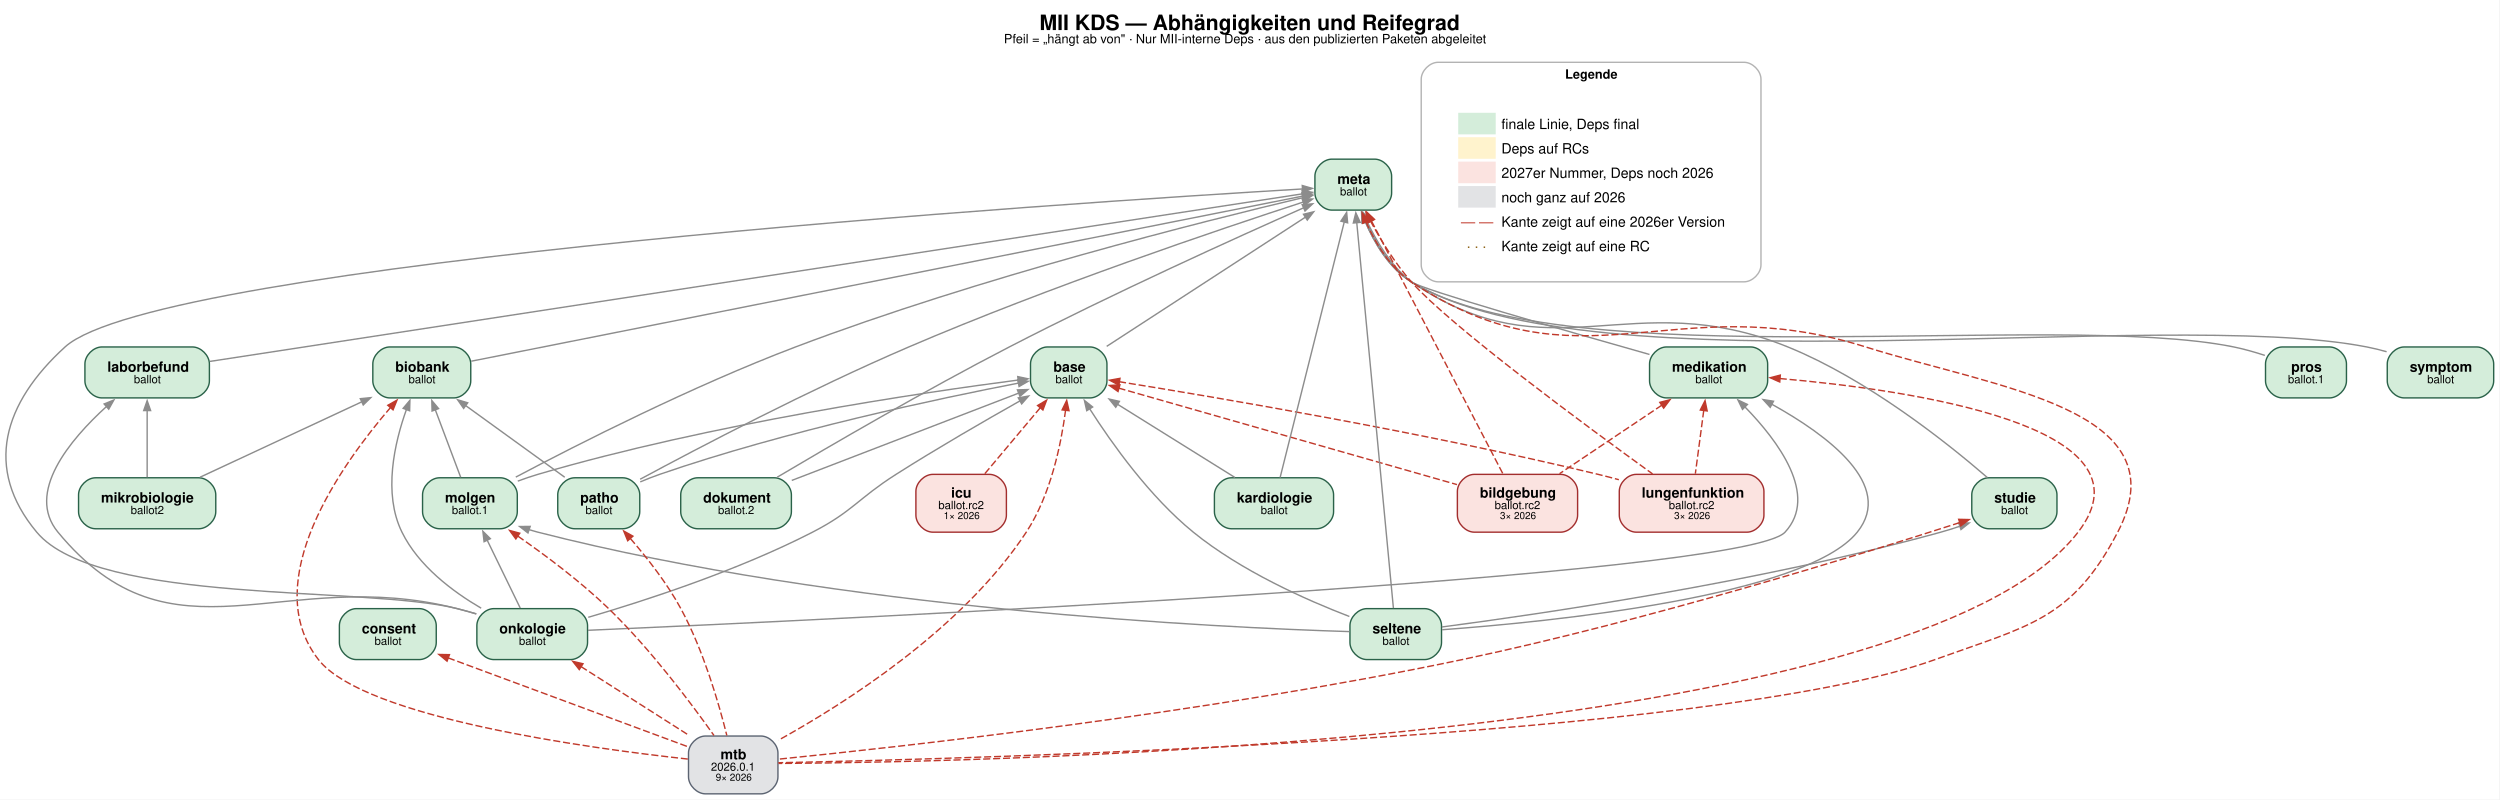
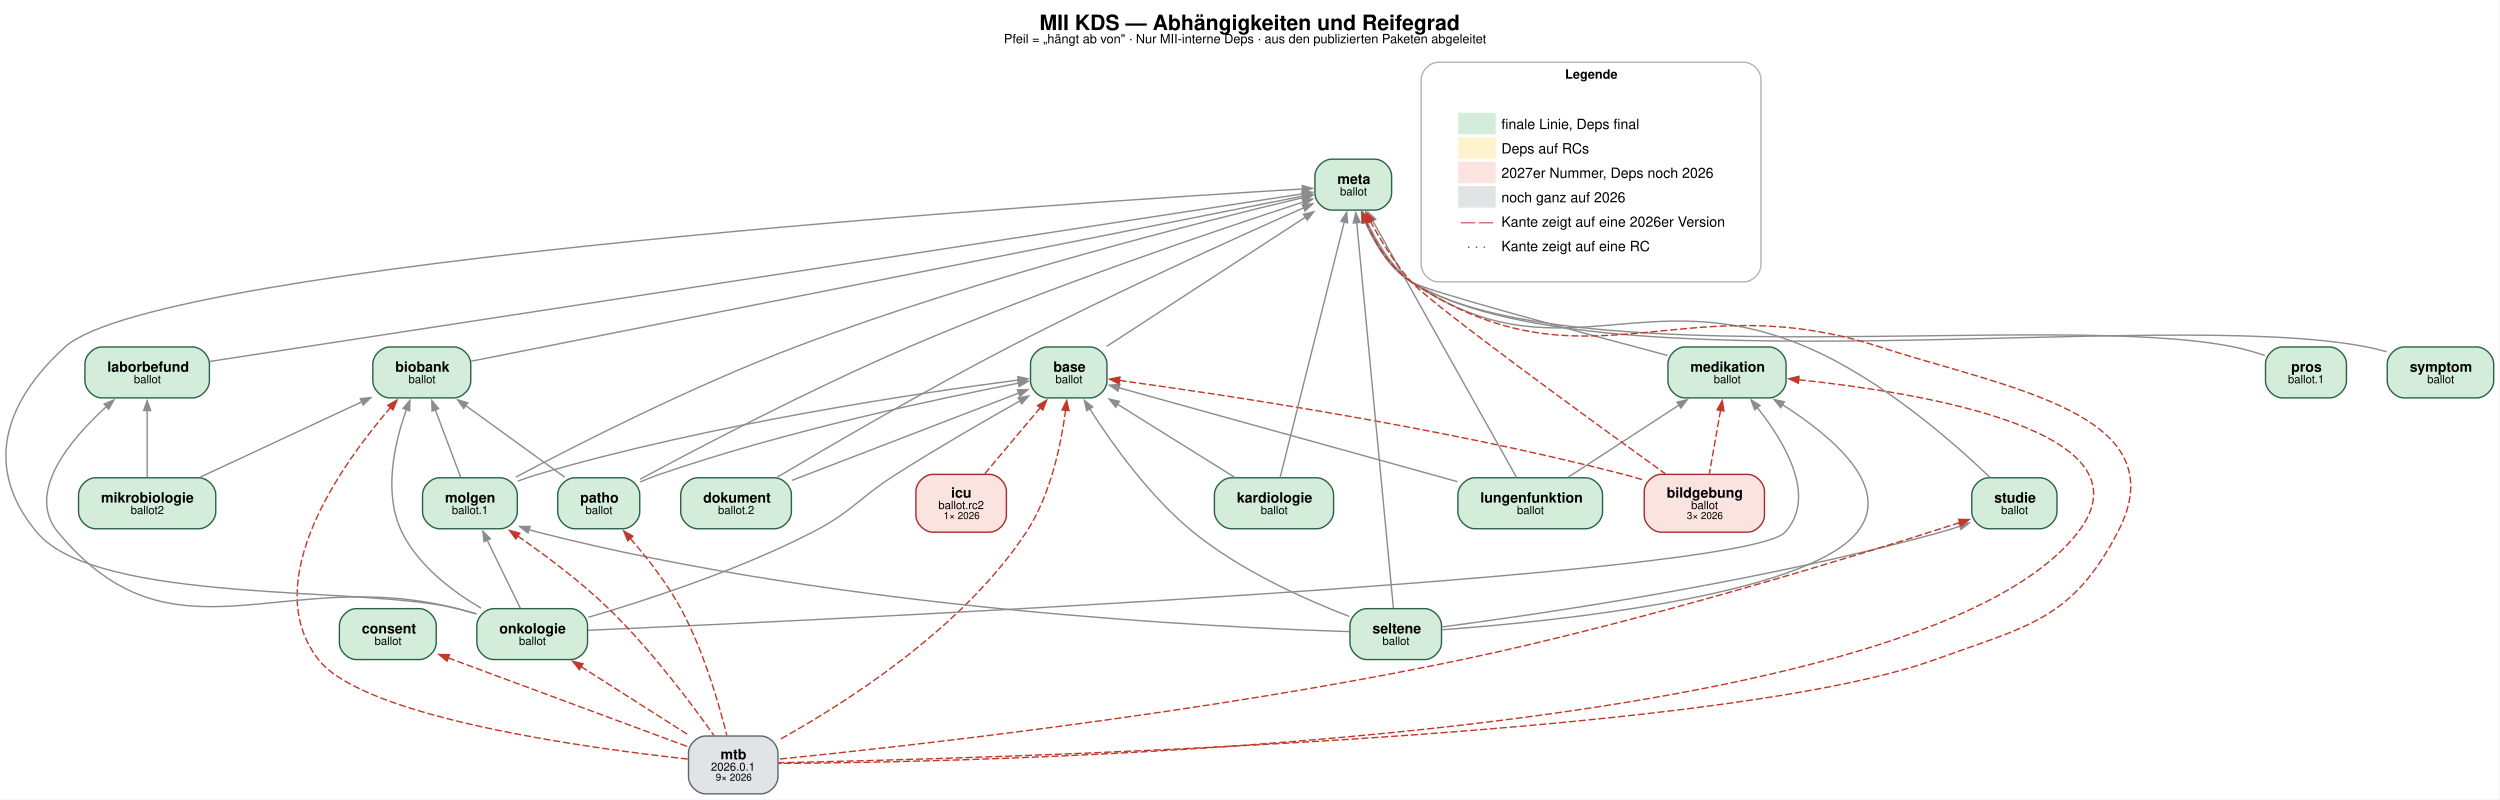
<svg xmlns="http://www.w3.org/2000/svg" width="1766pt" height="565pt" viewBox="0.00 0.00 1766.00 565.00">
  <g id="graph0" class="graph" transform="scale(1 1) rotate(0) translate(4 560.77)">
    <polygon fill="white" stroke="none" points="-4,4 -4,-560.77 1761.54,-560.77 1761.54,4 -4,4" />
    <text xml:space="preserve" text-anchor="start" x="730.27" y="-539.52" font-family="Helvetica,sans-Serif" font-weight="bold" font-size="15.00">MII KDS — Abhängigkeiten und Reifegrad</text>
    <text xml:space="preserve" text-anchor="start" x="705.15" y="-530.22" font-family="Helvetica,sans-Serif" font-size="9.00">Pfeil = „hängt ab von" · Nur MII-interne Deps · aus den publizierten Paketen abgeleitet</text>
    <g id="clust1" class="cluster">
      <path fill="white" stroke="#b3b3b3" d="M1011.95,-361.68C1011.95,-361.68 1227.95,-361.68 1227.95,-361.68 1233.95,-361.68 1239.95,-367.68 1239.95,-373.68 1239.95,-373.68 1239.95,-504.77 1239.95,-504.77 1239.95,-510.77 1233.95,-516.77 1227.95,-516.77 1227.95,-516.77 1011.95,-516.77 1011.95,-516.77 1005.95,-516.77 999.95,-510.77 999.95,-504.77 999.95,-504.77 999.95,-373.68 999.95,-373.68 999.95,-367.68 1005.95,-361.68 1011.95,-361.68" />
      <text xml:space="preserve" text-anchor="start" x="1101.58" y="-505.22" font-family="Helvetica,sans-Serif" font-weight="bold" font-size="9.00">Legende</text>
    </g>
    <g id="node1" class="node">
      <path fill="#d4edda" stroke="#2a6249" d="M765.95,-315.68C765.95,-315.68 735.95,-315.68 735.95,-315.68 729.95,-315.68 723.95,-309.68 723.95,-303.68 723.95,-303.68 723.95,-291.68 723.95,-291.68 723.95,-285.68 729.95,-279.68 735.95,-279.68 735.95,-279.68 765.95,-279.68 765.95,-279.68 771.95,-279.68 777.95,-285.68 777.95,-291.68 777.95,-291.68 777.95,-303.68 777.95,-303.68 777.95,-309.68 771.95,-315.68 765.95,-315.68" />
      <text xml:space="preserve" text-anchor="start" x="740.08" y="-298.18" font-family="Helvetica,sans-Serif" font-weight="bold" font-size="10.00">base</text>
      <text xml:space="preserve" text-anchor="start" x="741.58" y="-290.08" font-family="Helvetica,sans-Serif" font-size="8.00">ballot</text>
    </g>
    <g id="node4" class="node">
      <path fill="#d4edda" stroke="#2a6249" d="M543.04,-223.26C543.04,-223.26 488.86,-223.26 488.86,-223.26 482.86,-223.26 476.86,-217.26 476.86,-211.26 476.86,-211.26 476.86,-199.26 476.86,-199.26 476.86,-193.26 482.86,-187.26 488.86,-187.26 488.86,-187.26 543.04,-187.26 543.04,-187.26 549.04,-187.26 555.04,-193.26 555.04,-199.26 555.04,-199.26 555.04,-211.26 555.04,-211.26 555.04,-217.26 549.04,-223.26 543.04,-223.26" />
      <text xml:space="preserve" text-anchor="start" x="492.7" y="-205.76" font-family="Helvetica,sans-Serif" font-weight="bold" font-size="10.00">dokument</text>
      <text xml:space="preserve" text-anchor="start" x="503.2" y="-197.66" font-family="Helvetica,sans-Serif" font-size="8.00">ballot.2</text>
    </g>
    <g id="edge6" class="edge">
      <path fill="none" stroke="#8c8c8c" d="M715.6,-283.08C672.55,-266.51 600.07,-238.63 555.3,-221.4" />
      <polygon fill="#8c8c8c" stroke="#8c8c8c" points="714.71,-285.36 722.12,-285.59 716.47,-280.79 714.71,-285.36" />
    </g>
    <g id="node5" class="node">
      <path fill="#d4edda" stroke="#2a6249" d="M926.04,-223.26C926.04,-223.26 865.86,-223.26 865.86,-223.26 859.86,-223.26 853.86,-217.26 853.86,-211.26 853.86,-211.26 853.86,-199.26 853.86,-199.26 853.86,-193.26 859.86,-187.26 865.86,-187.26 865.86,-187.26 926.04,-187.26 926.04,-187.26 932.04,-187.26 938.04,-193.26 938.04,-199.26 938.04,-199.26 938.04,-211.26 938.04,-211.26 938.04,-217.26 932.04,-223.26 926.04,-223.26" />
      <text xml:space="preserve" text-anchor="start" x="869.7" y="-205.76" font-family="Helvetica,sans-Serif" font-weight="bold" font-size="10.00">kardiologie</text>
      <text xml:space="preserve" text-anchor="start" x="886.58" y="-197.66" font-family="Helvetica,sans-Serif" font-size="8.00">ballot</text>
    </g>
    <g id="edge9" class="edge">
      <path fill="none" stroke="#8c8c8c" d="M785.13,-275.37C810.5,-259.55 844.65,-238.25 868.31,-223.5" />
      <polygon fill="#8c8c8c" stroke="#8c8c8c" points="784.16,-273.09 779.51,-278.87 786.75,-277.25 784.16,-273.09" />
    </g>
-     <g id="node10" class="node">
+     <g id="node7" class="node">
+       <path fill="#d4edda" stroke="#2a6249" d="M1116.04,-223.26C1116.04,-223.26 1037.86,-223.26 1037.86,-223.26 1031.86,-223.26 1025.86,-217.26 1025.86,-211.26 1025.86,-211.26 1025.86,-199.26 1025.86,-199.26 1025.86,-193.26 1031.86,-187.26 1037.86,-187.26 1037.86,-187.26 1116.04,-187.26 1116.04,-187.26 1122.04,-187.26 1128.04,-193.26 1128.04,-199.26 1128.04,-199.26 1128.04,-211.26 1128.04,-211.26 1128.04,-217.26 1122.04,-223.26 1116.04,-223.26" />
+       <text xml:space="preserve" text-anchor="start" x="1041.7" y="-205.76" font-family="Helvetica,sans-Serif" font-weight="bold" font-size="10.00">lungenfunktion</text>
+       <text xml:space="preserve" text-anchor="start" x="1067.58" y="-197.66" font-family="Helvetica,sans-Serif" font-size="8.00">ballot</text>
+     </g>
+     <g id="edge12" class="edge">
+       <path fill="none" stroke="#8c8c8c" d="M786.28,-286.88C843.99,-270.87 958.76,-239.04 1025.53,-220.52" />
+       <polygon fill="#8c8c8c" stroke="#8c8c8c" points="785.74,-284.49 779.65,-288.72 787.05,-289.21 785.74,-284.49" />
+     </g>
+     <g id="node11" class="node">
      <path fill="#d4edda" stroke="#2a6249" d="M349.42,-223.26C349.42,-223.26 306.49,-223.26 306.49,-223.26 300.49,-223.26 294.49,-217.26 294.49,-211.26 294.49,-211.26 294.49,-199.26 294.49,-199.26 294.49,-193.26 300.49,-187.26 306.49,-187.26 306.49,-187.26 349.42,-187.26 349.42,-187.26 355.42,-187.26 361.42,-193.26 361.42,-199.26 361.42,-199.26 361.42,-211.26 361.42,-211.26 361.42,-217.26 355.42,-223.26 349.42,-223.26" />
      <text xml:space="preserve" text-anchor="start" x="310.33" y="-205.76" font-family="Helvetica,sans-Serif" font-weight="bold" font-size="10.00">molgen</text>
      <text xml:space="preserve" text-anchor="start" x="315.2" y="-197.66" font-family="Helvetica,sans-Serif" font-size="8.00">ballot.1</text>
    </g>
    <g id="edge18" class="edge">
      <path fill="none" stroke="#8c8c8c" d="M715.54,-292.35C648.35,-283.61 498.19,-261.6 375.95,-225.68 371.3,-224.31 366.47,-222.66 361.75,-220.9" />
      <polygon fill="#8c8c8c" stroke="#8c8c8c" points="714.94,-294.74 722.19,-293.2 715.56,-289.88 714.94,-294.74" />
    </g>
-     <g id="node11" class="node">
+     <g id="node12" class="node">
      <path fill="#d4edda" stroke="#2a6249" d="M399.04,-130.84C399.04,-130.84 344.86,-130.84 344.86,-130.84 338.86,-130.84 332.86,-124.84 332.86,-118.84 332.86,-118.84 332.86,-106.84 332.86,-106.84 332.86,-100.84 338.86,-94.84 344.86,-94.84 344.86,-94.84 399.04,-94.84 399.04,-94.84 405.04,-94.84 411.04,-100.84 411.04,-106.84 411.04,-106.84 411.04,-118.84 411.04,-118.84 411.04,-124.84 405.04,-130.84 399.04,-130.84" />
      <text xml:space="preserve" text-anchor="start" x="348.7" y="-113.34" font-family="Helvetica,sans-Serif" font-weight="bold" font-size="10.00">onkologie</text>
      <text xml:space="preserve" text-anchor="start" x="362.58" y="-105.24" font-family="Helvetica,sans-Serif" font-size="8.00">ballot</text>
    </g>
    <g id="edge30" class="edge">
      <path fill="none" stroke="#8c8c8c" d="M716.59,-277.63C691.91,-263.73 658,-244.15 628.95,-225.68 602.04,-208.57 598.32,-199.42 569.95,-184.84 517.5,-157.87 452.43,-136.67 411.53,-124.7" />
      <polygon fill="#8c8c8c" stroke="#8c8c8c" points="715.31,-279.73 722.62,-281.02 717.71,-275.46 715.31,-279.73" />
    </g>
-     <g id="node12" class="node">
+     <g id="node13" class="node">
      <path fill="#d4edda" stroke="#2a6249" d="M435.92,-223.26C435.92,-223.26 401.99,-223.26 401.99,-223.26 395.99,-223.26 389.99,-217.26 389.99,-211.26 389.99,-211.26 389.99,-199.26 389.99,-199.26 389.99,-193.26 395.99,-187.26 401.99,-187.26 401.99,-187.26 435.92,-187.26 435.92,-187.26 441.92,-187.26 447.92,-193.26 447.92,-199.26 447.92,-199.26 447.92,-211.26 447.92,-211.26 447.92,-217.26 441.92,-223.26 435.92,-223.26" />
      <text xml:space="preserve" text-anchor="start" x="405.83" y="-205.76" font-family="Helvetica,sans-Serif" font-weight="bold" font-size="10.00">patho</text>
      <text xml:space="preserve" text-anchor="start" x="409.58" y="-197.66" font-family="Helvetica,sans-Serif" font-size="8.00">ballot</text>
    </g>
    <g id="edge36" class="edge">
      <path fill="none" stroke="#8c8c8c" d="M715.75,-290.2C660.72,-279.59 551.37,-256.56 461.95,-225.68 457.46,-224.13 452.8,-222.28 448.27,-220.36" />
      <polygon fill="#8c8c8c" stroke="#8c8c8c" points="714.96,-292.54 722.3,-291.45 715.88,-287.73 714.96,-292.54" />
    </g>
-     <g id="node14" class="node">
+     <g id="node15" class="node">
      <path fill="#d4edda" stroke="#2a6249" d="M1002.29,-130.84C1002.29,-130.84 961.61,-130.84 961.61,-130.84 955.61,-130.84 949.61,-124.84 949.61,-118.84 949.61,-118.84 949.61,-106.84 949.61,-106.84 949.61,-100.84 955.61,-94.84 961.61,-94.84 961.61,-94.84 1002.29,-94.84 1002.29,-94.84 1008.29,-94.84 1014.29,-100.84 1014.29,-106.84 1014.29,-106.84 1014.29,-118.84 1014.29,-118.84 1014.29,-124.84 1008.29,-130.84 1002.29,-130.84" />
      <text xml:space="preserve" text-anchor="start" x="965.45" y="-113.34" font-family="Helvetica,sans-Serif" font-weight="bold" font-size="10.00">seltene</text>
      <text xml:space="preserve" text-anchor="start" x="972.58" y="-105.24" font-family="Helvetica,sans-Serif" font-size="8.00">ballot</text>
    </g>
    <g id="edge40" class="edge">
      <path fill="none" stroke="#8c8c8c" d="M765.74,-272C781.44,-247.42 808.2,-209.84 838.95,-184.84 872.62,-157.48 918.56,-137.04 949.19,-125.28" />
      <polygon fill="#8c8c8c" stroke="#8c8c8c" points="763.68,-270.67 762.03,-277.9 767.83,-273.27 763.68,-270.67" />
    </g>
-     <g id="node17" class="node">
-       <path fill="#fbe3e0" stroke="#a32e2e" d="M1098.42,-225.68C1098.42,-225.68 1037.49,-225.68 1037.49,-225.68 1031.49,-225.68 1025.49,-219.68 1025.49,-213.68 1025.49,-213.68 1025.49,-196.84 1025.49,-196.84 1025.49,-190.84 1031.49,-184.84 1037.49,-184.84 1037.49,-184.84 1098.42,-184.84 1098.42,-184.84 1104.42,-184.84 1110.42,-190.84 1110.42,-196.84 1110.42,-196.84 1110.42,-213.68 1110.42,-213.68 1110.42,-219.68 1104.42,-225.68 1098.42,-225.68" />
-       <text xml:space="preserve" text-anchor="start" x="1041.33" y="-209.26" font-family="Helvetica,sans-Serif" font-weight="bold" font-size="10.00">bildgebung</text>
-       <text xml:space="preserve" text-anchor="start" x="1051.83" y="-201.16" font-family="Helvetica,sans-Serif" font-size="8.00">ballot.rc2</text>
-       <text xml:space="preserve" text-anchor="start" x="1055.58" y="-194.11" font-family="Helvetica,sans-Serif" font-size="7.00">3× 2026</text>
+     <g id="node18" class="node">
+       <path fill="#fbe3e0" stroke="#a32e2e" d="M1230.42,-225.68C1230.42,-225.68 1169.49,-225.68 1169.49,-225.68 1163.49,-225.68 1157.49,-219.68 1157.49,-213.68 1157.49,-213.68 1157.49,-196.84 1157.49,-196.84 1157.49,-190.84 1163.49,-184.84 1169.49,-184.84 1169.49,-184.84 1230.42,-184.84 1230.42,-184.84 1236.42,-184.84 1242.42,-190.84 1242.42,-196.84 1242.42,-196.84 1242.42,-213.68 1242.42,-213.68 1242.42,-219.68 1236.42,-225.68 1230.42,-225.68" />
+       <text xml:space="preserve" text-anchor="start" x="1173.33" y="-209.26" font-family="Helvetica,sans-Serif" font-weight="bold" font-size="10.00">bildgebung</text>
+       <text xml:space="preserve" text-anchor="start" x="1190.58" y="-201.16" font-family="Helvetica,sans-Serif" font-size="8.00">ballot</text>
+       <text xml:space="preserve" text-anchor="start" x="1187.58" y="-194.11" font-family="Helvetica,sans-Serif" font-size="7.00">3× 2026</text>
    </g>
    <g id="edge2" class="edge">
-       <path fill="none" stroke="#c0392b" stroke-dasharray="5,2" d="M786.12,-286.65C844.68,-269.95 961.98,-236.49 1025.21,-218.45" />
-       <polygon fill="#c0392b" stroke="#c0392b" points="785.77,-284.2 779.71,-288.48 787.11,-288.91 785.77,-284.2" />
-     </g>
-     <g id="node18" class="node">
+       <path fill="none" stroke="#c0392b" stroke-dasharray="5,2" d="M786.76,-292.02C856.17,-282.59 1013.59,-259.23 1142.95,-225.68 1147.61,-224.47 1152.43,-223.07 1157.21,-221.59" />
+       <polygon fill="#c0392b" stroke="#c0392b" points="786.46,-289.59 779.85,-292.95 787.11,-294.44 786.46,-289.59" />
+     </g>
+     <g id="node19" class="node">
      <path fill="#fbe3e0" stroke="#a32e2e" d="M694.92,-225.68C694.92,-225.68 654.99,-225.68 654.99,-225.68 648.99,-225.68 642.99,-219.68 642.99,-213.68 642.99,-213.68 642.99,-196.84 642.99,-196.84 642.99,-190.84 648.99,-184.84 654.99,-184.84 654.99,-184.84 694.92,-184.84 694.92,-184.84 700.92,-184.84 706.92,-190.84 706.92,-196.84 706.92,-196.84 706.92,-213.68 706.92,-213.68 706.92,-219.68 700.92,-225.68 694.92,-225.68" />
      <text xml:space="preserve" text-anchor="start" x="667.83" y="-209.26" font-family="Helvetica,sans-Serif" font-weight="bold" font-size="10.00">icu</text>
      <text xml:space="preserve" text-anchor="start" x="658.83" y="-201.16" font-family="Helvetica,sans-Serif" font-size="8.00">ballot.rc2</text>
      <text xml:space="preserve" text-anchor="start" x="662.58" y="-194.11" font-family="Helvetica,sans-Serif" font-size="7.00">1× 2026</text>
    </g>
    <g id="edge8" class="edge">
      <path fill="none" stroke="#c0392b" stroke-dasharray="5,2" d="M730.94,-272.86C718.71,-258.32 703.25,-239.93 691.68,-226.16" />
      <polygon fill="#c0392b" stroke="#c0392b" points="728.95,-274.31 735.33,-278.09 732.7,-271.15 728.95,-274.31" />
-     </g>
-     <g id="node19" class="node">
-       <path fill="#fbe3e0" stroke="#a32e2e" d="M1230.04,-225.68C1230.04,-225.68 1151.86,-225.68 1151.86,-225.68 1145.86,-225.68 1139.86,-219.68 1139.86,-213.68 1139.86,-213.68 1139.86,-196.84 1139.86,-196.84 1139.86,-190.84 1145.86,-184.84 1151.86,-184.84 1151.86,-184.84 1230.04,-184.84 1230.04,-184.84 1236.04,-184.84 1242.04,-190.84 1242.04,-196.84 1242.04,-196.84 1242.04,-213.68 1242.04,-213.68 1242.04,-219.68 1236.04,-225.68 1230.04,-225.68" />
-       <text xml:space="preserve" text-anchor="start" x="1155.7" y="-209.26" font-family="Helvetica,sans-Serif" font-weight="bold" font-size="10.00">lungenfunktion</text>
-       <text xml:space="preserve" text-anchor="start" x="1174.83" y="-201.16" font-family="Helvetica,sans-Serif" font-size="8.00">ballot.rc2</text>
-       <text xml:space="preserve" text-anchor="start" x="1178.58" y="-194.11" font-family="Helvetica,sans-Serif" font-size="7.00">3× 2026</text>
-     </g>
-     <g id="edge12" class="edge">
-       <path fill="none" stroke="#c0392b" stroke-dasharray="5,2" d="M786.48,-291.14C853.22,-280.45 1001.74,-255.43 1124.95,-225.68 1129.71,-224.53 1134.64,-223.25 1139.56,-221.91" />
-       <polygon fill="#c0392b" stroke="#c0392b" points="786.39,-288.67 779.86,-292.19 787.16,-293.51 786.39,-288.67" />
    </g>
    <g id="node20" class="node">
      <path fill="#e2e3e5" stroke="#5c6472" d="M533.54,-40.84C533.54,-40.84 494.36,-40.84 494.36,-40.84 488.36,-40.84 482.36,-34.84 482.36,-28.84 482.36,-28.84 482.36,-12 482.36,-12 482.36,-6 488.36,0 494.36,0 494.36,0 533.54,0 533.54,0 539.54,0 545.54,-6 545.54,-12 545.54,-12 545.54,-28.84 545.54,-28.84 545.54,-34.84 539.54,-40.84 533.54,-40.84" />
      <text xml:space="preserve" text-anchor="start" x="504.95" y="-24.42" font-family="Helvetica,sans-Serif" font-weight="bold" font-size="10.00">mtb</text>
      <text xml:space="preserve" text-anchor="start" x="498.2" y="-16.32" font-family="Helvetica,sans-Serif" font-size="8.00">2026.0.1</text>
      <text xml:space="preserve" text-anchor="start" x="501.58" y="-9.27" font-family="Helvetica,sans-Serif" font-size="7.00">9× 2026</text>
    </g>
    <g id="edge21" class="edge">
      <path fill="none" stroke="#c0392b" stroke-dasharray="5,2" d="M748.74,-271.15C745.64,-247.18 738.28,-211.16 720.95,-184.84 675.63,-116.01 591.71,-63.18 545.87,-37.88" />
      <polygon fill="#c0392b" stroke="#c0392b" points="746.28,-271.22 749.52,-277.89 751.15,-270.66 746.28,-271.22" />
    </g>
    <g id="node2" class="node">
      <path fill="#d4edda" stroke="#2a6249" d="M316.54,-315.68C316.54,-315.68 271.36,-315.68 271.36,-315.68 265.36,-315.68 259.36,-309.68 259.36,-303.68 259.36,-303.68 259.36,-291.68 259.36,-291.68 259.36,-285.68 265.36,-279.68 271.36,-279.68 271.36,-279.68 316.54,-279.68 316.54,-279.68 322.54,-279.68 328.54,-285.68 328.54,-291.68 328.54,-291.68 328.54,-303.68 328.54,-303.68 328.54,-309.68 322.54,-315.68 316.54,-315.68" />
      <text xml:space="preserve" text-anchor="start" x="275.2" y="-298.18" font-family="Helvetica,sans-Serif" font-weight="bold" font-size="10.00">biobank</text>
      <text xml:space="preserve" text-anchor="start" x="284.58" y="-290.08" font-family="Helvetica,sans-Serif" font-size="8.00">ballot</text>
    </g>
-     <g id="node9" class="node">
+     <g id="node10" class="node">
      <path fill="#d4edda" stroke="#2a6249" d="M136.42,-223.26C136.42,-223.26 63.49,-223.26 63.49,-223.26 57.49,-223.26 51.49,-217.26 51.49,-211.26 51.49,-211.26 51.49,-199.26 51.49,-199.26 51.49,-193.26 57.49,-187.26 63.49,-187.26 63.49,-187.26 136.42,-187.26 136.42,-187.26 142.42,-187.26 148.42,-193.26 148.42,-199.26 148.42,-199.26 148.42,-211.26 148.42,-211.26 148.42,-217.26 142.42,-223.26 136.42,-223.26" />
      <text xml:space="preserve" text-anchor="start" x="67.33" y="-205.76" font-family="Helvetica,sans-Serif" font-weight="bold" font-size="10.00">mikrobiologie</text>
      <text xml:space="preserve" text-anchor="start" x="88.33" y="-197.66" font-family="Helvetica,sans-Serif" font-size="8.00">ballot2</text>
    </g>
    <g id="edge16" class="edge">
      <path fill="none" stroke="#8c8c8c" d="M251.77,-277.02C217.66,-261.12 170.07,-238.94 137.31,-223.67" />
      <polygon fill="#8c8c8c" stroke="#8c8c8c" points="250.52,-279.14 257.9,-279.88 252.59,-274.7 250.52,-279.14" />
    </g>
    <g id="edge19" class="edge">
      <path fill="none" stroke="#8c8c8c" d="M303.36,-271.66C309.1,-256.4 316.3,-237.26 321.42,-223.64" />
      <polygon fill="#8c8c8c" stroke="#8c8c8c" points="301.21,-270.41 301.04,-277.83 305.8,-272.14 301.21,-270.41" />
    </g>
    <g id="edge31" class="edge">
      <path fill="none" stroke="#8c8c8c" d="M283.14,-271.6C274.69,-248.02 266.44,-212.33 279.95,-184.84 291.61,-161.12 315.43,-143.08 335.91,-131.13" />
      <polygon fill="#8c8c8c" stroke="#8c8c8c" points="280.79,-272.32 285.56,-277.99 285.37,-270.58 280.79,-272.32" />
    </g>
    <g id="edge37" class="edge">
      <path fill="none" stroke="#8c8c8c" d="M324.82,-274.35C346.46,-258.7 374.97,-238.07 394.93,-223.64" />
      <polygon fill="#8c8c8c" stroke="#8c8c8c" points="323.52,-272.27 319.28,-278.36 326.39,-276.24 323.52,-272.27" />
    </g>
    <g id="edge22" class="edge">
      <path fill="none" stroke="#c0392b" stroke-dasharray="5,2" d="M272.09,-273.18C237.39,-232.99 177.87,-150.05 220.95,-94.84 253.09,-53.65 412.7,-32.1 481.88,-24.57" />
      <polygon fill="#c0392b" stroke="#c0392b" points="269.96,-274.47 276.42,-278.11 273.64,-271.24 269.96,-274.47" />
    </g>
    <g id="node3" class="node">
      <path fill="#d4edda" stroke="#2a6249" d="M292.17,-130.84C292.17,-130.84 247.74,-130.84 247.74,-130.84 241.74,-130.84 235.74,-124.84 235.74,-118.84 235.74,-118.84 235.74,-106.84 235.74,-106.84 235.74,-100.84 241.74,-94.84 247.74,-94.84 247.74,-94.84 292.17,-94.84 292.17,-94.84 298.17,-94.84 304.17,-100.84 304.17,-106.84 304.17,-106.84 304.17,-118.84 304.17,-118.84 304.17,-124.84 298.17,-130.84 292.17,-130.84" />
      <text xml:space="preserve" text-anchor="start" x="251.58" y="-113.34" font-family="Helvetica,sans-Serif" font-weight="bold" font-size="10.00">consent</text>
      <text xml:space="preserve" text-anchor="start" x="260.58" y="-105.24" font-family="Helvetica,sans-Serif" font-size="8.00">ballot</text>
    </g>
    <g id="edge23" class="edge">
      <path fill="none" stroke="#c0392b" stroke-dasharray="5,2" d="M312.44,-96.09C360.8,-78.18 438.67,-49.32 482.09,-33.23" />
      <polygon fill="#c0392b" stroke="#c0392b" points="311.79,-93.73 306.07,-98.46 313.49,-98.32 311.79,-93.73" />
    </g>
    <g id="node6" class="node">
      <path fill="#d4edda" stroke="#2a6249" d="M131.92,-315.68C131.92,-315.68 67.99,-315.68 67.99,-315.68 61.99,-315.68 55.99,-309.68 55.99,-303.68 55.99,-303.68 55.99,-291.68 55.99,-291.68 55.99,-285.68 61.99,-279.68 67.99,-279.68 67.99,-279.68 131.92,-279.68 131.92,-279.68 137.92,-279.68 143.92,-285.68 143.92,-291.68 143.92,-291.68 143.92,-303.68 143.92,-303.68 143.92,-309.68 137.92,-315.68 131.92,-315.68" />
      <text xml:space="preserve" text-anchor="start" x="71.83" y="-298.18" font-family="Helvetica,sans-Serif" font-weight="bold" font-size="10.00">laborbefund</text>
      <text xml:space="preserve" text-anchor="start" x="90.58" y="-290.08" font-family="Helvetica,sans-Serif" font-size="8.00">ballot</text>
    </g>
    <g id="edge17" class="edge">
      <path fill="none" stroke="#8c8c8c" d="M99.95,-270.82C99.95,-255.7 99.95,-237.01 99.95,-223.64" />
      <polygon fill="#8c8c8c" stroke="#8c8c8c" points="97.5,-270.73 99.95,-277.73 102.4,-270.73 97.5,-270.73" />
    </g>
    <g id="edge32" class="edge">
      <path fill="none" stroke="#8c8c8c" d="M71.41,-273.78C45.29,-250.07 13.95,-212.67 36.95,-184.84 118.26,-86.49 195.3,-162.39 318.95,-130.84 323.35,-129.72 327.93,-128.43 332.46,-127.09" />
      <polygon fill="#8c8c8c" stroke="#8c8c8c" points="69.56,-275.41 76.43,-278.2 72.8,-271.73 69.56,-275.41" />
    </g>
-     <g id="node7" class="node">
-       <path fill="#d4edda" stroke="#2a6249" d="M1232.67,-315.68C1232.67,-315.68 1173.24,-315.68 1173.24,-315.68 1167.24,-315.68 1161.24,-309.68 1161.24,-303.68 1161.24,-303.68 1161.24,-291.68 1161.24,-291.68 1161.24,-285.68 1167.24,-279.68 1173.24,-279.68 1173.24,-279.68 1232.67,-279.68 1232.67,-279.68 1238.67,-279.68 1244.67,-285.68 1244.67,-291.68 1244.67,-291.68 1244.67,-303.68 1244.67,-303.68 1244.67,-309.68 1238.67,-315.68 1232.67,-315.68" />
-       <text xml:space="preserve" text-anchor="start" x="1177.08" y="-298.18" font-family="Helvetica,sans-Serif" font-weight="bold" font-size="10.00">medikation</text>
-       <text xml:space="preserve" text-anchor="start" x="1193.58" y="-290.08" font-family="Helvetica,sans-Serif" font-size="8.00">ballot</text>
+     <g id="node8" class="node">
+       <path fill="#d4edda" stroke="#2a6249" d="M1245.67,-315.68C1245.67,-315.68 1186.24,-315.68 1186.24,-315.68 1180.24,-315.68 1174.24,-309.68 1174.24,-303.68 1174.24,-303.68 1174.24,-291.68 1174.24,-291.68 1174.24,-285.68 1180.24,-279.68 1186.24,-279.68 1186.24,-279.68 1245.67,-279.68 1245.67,-279.68 1251.67,-279.68 1257.67,-285.68 1257.67,-291.68 1257.67,-291.68 1257.67,-303.68 1257.67,-303.68 1257.67,-309.68 1251.67,-315.68 1245.67,-315.68" />
+       <text xml:space="preserve" text-anchor="start" x="1190.08" y="-298.18" font-family="Helvetica,sans-Serif" font-weight="bold" font-size="10.00">medikation</text>
+       <text xml:space="preserve" text-anchor="start" x="1206.58" y="-290.08" font-family="Helvetica,sans-Serif" font-size="8.00">ballot</text>
+     </g>
+     <g id="edge13" class="edge">
+       <path fill="none" stroke="#8c8c8c" d="M1182.25,-274.76C1158.12,-259.06 1126.05,-238.2 1103.67,-223.64" />
+       <polygon fill="#8c8c8c" stroke="#8c8c8c" points="1180.68,-276.66 1187.88,-278.42 1183.35,-272.55 1180.68,-276.66" />
    </g>
    <g id="edge33" class="edge">
-       <path fill="none" stroke="#8c8c8c" d="M1228.52,-273.43C1252.32,-249.03 1280.82,-210.69 1256.95,-184.84 1227.85,-153.3 579.36,-122.89 411.39,-115.53" />
-       <polygon fill="#8c8c8c" stroke="#8c8c8c" points="1226.91,-271.57 1223.68,-278.25 1230.37,-275.04 1226.91,-271.57" />
+       <path fill="none" stroke="#8c8c8c" d="M1237.16,-273.11C1256.83,-248.37 1279.87,-209.67 1256.95,-184.84 1227.85,-153.3 579.36,-122.89 411.39,-115.53" />
+       <polygon fill="#8c8c8c" stroke="#8c8c8c" points="1235.52,-271.26 1232.97,-278.22 1239.3,-274.37 1235.52,-271.26" />
    </g>
    <g id="edge41" class="edge">
-       <path fill="none" stroke="#8c8c8c" d="M1247.43,-275.31C1286.97,-253.43 1334.69,-218.03 1307.95,-184.84 1271.3,-139.34 1089.95,-121.46 1014.73,-115.92" />
-       <polygon fill="#8c8c8c" stroke="#8c8c8c" points="1246.49,-273.03 1241.49,-278.51 1248.81,-277.34 1246.49,-273.03" />
+       <path fill="none" stroke="#8c8c8c" d="M1254.89,-275.03C1290.28,-252.58 1333.39,-216.41 1307.95,-184.84 1271.3,-139.34 1089.95,-121.46 1014.73,-115.92" />
+       <polygon fill="#8c8c8c" stroke="#8c8c8c" points="1253.88,-272.77 1249.22,-278.54 1256.46,-276.94 1253.88,-272.77" />
    </g>
    <g id="edge3" class="edge">
-       <path fill="none" stroke="#c0392b" stroke-dasharray="5,2" d="M1170.01,-274.61C1147.91,-259.81 1119.05,-240.48 1097.66,-226.16" />
-       <polygon fill="#c0392b" stroke="#c0392b" points="1168.49,-276.54 1175.67,-278.4 1171.21,-272.47 1168.49,-276.54" />
-     </g>
-     <g id="edge13" class="edge">
-       <path fill="none" stroke="#c0392b" stroke-dasharray="5,2" d="M1199.53,-270.87C1197.64,-256.67 1195.34,-239.31 1193.59,-226.16" />
-       <polygon fill="#c0392b" stroke="#c0392b" points="1197.09,-271.13 1200.44,-277.75 1201.95,-270.48 1197.09,-271.13" />
+       <path fill="none" stroke="#c0392b" stroke-dasharray="5,2" d="M1211.39,-270.87C1208.87,-256.67 1205.8,-239.31 1203.48,-226.16" />
+       <polygon fill="#c0392b" stroke="#c0392b" points="1208.97,-271.29 1212.61,-277.76 1213.8,-270.44 1208.97,-271.29" />
    </g>
    <g id="edge24" class="edge">
-       <path fill="none" stroke="#c0392b" stroke-dasharray="5,2" d="M1253.19,-293.38C1344.26,-285.48 1522.06,-260.16 1463.95,-184.84 1348.63,-35.36 698.65,-22.43 546.03,-21.46" />
-       <polygon fill="#c0392b" stroke="#c0392b" points="1253.2,-290.92 1246.43,-293.94 1253.61,-295.8 1253.2,-290.92" />
-     </g>
-     <g id="node8" class="node">
+       <path fill="none" stroke="#c0392b" stroke-dasharray="5,2" d="M1266.6,-292.51C1354.07,-283.34 1519.03,-256.23 1463.95,-184.84 1348.63,-35.36 698.65,-22.43 546.03,-21.46" />
+       <polygon fill="#c0392b" stroke="#c0392b" points="1266.36,-290.07 1259.64,-293.22 1266.85,-294.95 1266.36,-290.07" />
+     </g>
+     <g id="node9" class="node">
      <path fill="#d4edda" stroke="#2a6249" d="M967.04,-448.35C967.04,-448.35 936.86,-448.35 936.86,-448.35 930.86,-448.35 924.86,-442.35 924.86,-436.35 924.86,-436.35 924.86,-424.35 924.86,-424.35 924.86,-418.35 930.86,-412.35 936.86,-412.35 936.86,-412.35 967.04,-412.35 967.04,-412.35 973.04,-412.35 979.04,-418.35 979.04,-424.35 979.04,-424.35 979.04,-436.35 979.04,-436.35 979.04,-442.35 973.04,-448.35 967.04,-448.35" />
      <text xml:space="preserve" text-anchor="start" x="940.7" y="-430.85" font-family="Helvetica,sans-Serif" font-weight="bold" font-size="10.00">meta</text>
      <text xml:space="preserve" text-anchor="start" x="942.58" y="-422.75" font-family="Helvetica,sans-Serif" font-size="8.00">ballot</text>
    </g>
    <g id="edge1" class="edge">
      <path fill="none" stroke="#8c8c8c" d="M918.19,-407.4C878.66,-381.7 814,-339.67 777.76,-316.1" />
      <polygon fill="#8c8c8c" stroke="#8c8c8c" points="916.79,-409.41 923.99,-411.17 919.46,-405.3 916.79,-409.41" />
    </g>
    <g id="edge5" class="edge">
      <path fill="none" stroke="#8c8c8c" d="M916.37,-422.28C801.68,-399.51 442.54,-328.19 328.84,-305.61" />
      <polygon fill="#8c8c8c" stroke="#8c8c8c" points="915.69,-424.65 923.03,-423.61 916.65,-419.84 915.69,-424.65" />
    </g>
    <g id="edge7" class="edge">
      <path fill="none" stroke="#8c8c8c" d="M917.09,-414.07C869.52,-393 781.87,-353.33 708.95,-315.68 649.75,-285.11 582.42,-245.89 544.99,-223.67" />
      <polygon fill="#8c8c8c" stroke="#8c8c8c" points="915.87,-416.21 923.27,-416.8 917.85,-411.73 915.87,-416.21" />
    </g>
    <g id="edge10" class="edge">
      <path fill="none" stroke="#8c8c8c" d="M945.59,-404C934.08,-358.13 910.08,-262.52 900.27,-223.45" />
      <polygon fill="#8c8c8c" stroke="#8c8c8c" points="943.2,-404.55 947.28,-410.75 947.96,-403.36 943.2,-404.55" />
    </g>
    <g id="edge11" class="edge">
      <path fill="none" stroke="#8c8c8c" d="M916.51,-423.91C780.79,-403.1 294.18,-328.47 144.25,-305.47" />
      <polygon fill="#8c8c8c" stroke="#8c8c8c" points="915.78,-426.28 923.08,-424.92 916.53,-421.44 915.78,-426.28" />
    </g>
+     <g id="edge14" class="edge">
+       <path fill="none" stroke="#8c8c8c" d="M965.68,-404.85C991.19,-359.32 1045.29,-262.77 1067.32,-223.45" />
+       <polygon fill="#8c8c8c" stroke="#8c8c8c" points="963.58,-403.59 962.29,-410.89 967.85,-405.99 963.58,-403.59" />
+     </g>
    <g id="edge15" class="edge">
-       <path fill="none" stroke="#8c8c8c" d="M961.59,-404.51C968.36,-390.1 978.75,-372.68 992.95,-361.68 999.76,-356.41 1101.92,-327.1 1161.2,-310.38" />
-       <polygon fill="#8c8c8c" stroke="#8c8c8c" points="959.41,-403.37 958.82,-410.76 963.89,-405.36 959.41,-403.37" />
+       <path fill="none" stroke="#8c8c8c" d="M961.53,-404.43C968.27,-389.99 978.66,-372.56 992.95,-361.68 1000.29,-356.1 1111.39,-326.23 1173.94,-309.7" />
+       <polygon fill="#8c8c8c" stroke="#8c8c8c" points="959.34,-403.31 958.76,-410.7 963.83,-405.28 959.34,-403.31" />
    </g>
    <g id="edge20" class="edge">
      <path fill="none" stroke="#8c8c8c" d="M916.66,-421.22C846.95,-404.72 687.17,-364.68 557.95,-315.68 485.39,-288.16 404.23,-246.95 360.35,-223.75" />
      <polygon fill="#8c8c8c" stroke="#8c8c8c" points="915.86,-423.55 923.23,-422.77 916.98,-418.78 915.86,-423.55" />
    </g>
    <g id="edge34" class="edge">
      <path fill="none" stroke="#8c8c8c" d="M916.45,-427.31C756.54,-417.8 107.97,-375.74 41.95,-315.68 -1.56,-276.09 -15.74,-230 21.95,-184.84 64.94,-133.34 253.88,-147.12 318.95,-130.84 323.36,-129.74 327.93,-128.47 332.47,-127.13" />
      <polygon fill="#8c8c8c" stroke="#8c8c8c" points="915.92,-429.73 923.05,-427.7 916.21,-424.84 915.92,-429.73" />
    </g>
    <g id="edge38" class="edge">
      <path fill="none" stroke="#8c8c8c" d="M916.82,-418.11C858.22,-399.05 737.18,-358.26 637.95,-315.68 568.43,-285.85 489.71,-244.6 448.19,-222.24" />
      <polygon fill="#8c8c8c" stroke="#8c8c8c" points="915.81,-420.36 923.22,-420.19 917.32,-415.7 915.81,-420.36" />
    </g>
-     <g id="node13" class="node">
+     <g id="node14" class="node">
      <path fill="#d4edda" stroke="#2a6249" d="M1641.54,-315.68C1641.54,-315.68 1608.36,-315.68 1608.36,-315.68 1602.36,-315.68 1596.36,-309.68 1596.36,-303.68 1596.36,-303.68 1596.36,-291.68 1596.36,-291.68 1596.36,-285.68 1602.36,-279.68 1608.36,-279.68 1608.36,-279.68 1641.54,-279.68 1641.54,-279.68 1647.54,-279.68 1653.54,-285.68 1653.54,-291.68 1653.54,-291.68 1653.54,-303.68 1653.54,-303.68 1653.54,-309.68 1647.54,-315.68 1641.54,-315.68" />
      <text xml:space="preserve" text-anchor="start" x="1614.45" y="-298.18" font-family="Helvetica,sans-Serif" font-weight="bold" font-size="10.00">pros</text>
      <text xml:space="preserve" text-anchor="start" x="1612.2" y="-290.08" font-family="Helvetica,sans-Serif" font-size="8.00">ballot.1</text>
    </g>
    <g id="edge39" class="edge">
      <path fill="none" stroke="#8c8c8c" d="M960.38,-404.37C966.84,-389.35 977.32,-371.32 992.95,-361.68 1103.2,-293.7 1447.03,-341.46 1573.95,-315.68 1581.18,-314.21 1588.8,-312.03 1595.89,-309.72" />
      <polygon fill="#8c8c8c" stroke="#8c8c8c" points="958.26,-403.08 957.93,-410.49 962.81,-404.9 958.26,-403.08" />
    </g>
    <g id="edge42" class="edge">
      <path fill="none" stroke="#8c8c8c" d="M954.38,-403.83C960.29,-341.69 975.3,-183.81 980.3,-131.2" />
      <polygon fill="#8c8c8c" stroke="#8c8c8c" points="951.98,-403.23 953.75,-410.43 956.85,-403.69 951.98,-403.23" />
    </g>
-     <g id="node15" class="node">
+     <g id="node16" class="node">
      <path fill="#d4edda" stroke="#2a6249" d="M1437.04,-223.26C1437.04,-223.26 1400.86,-223.26 1400.86,-223.26 1394.86,-223.26 1388.86,-217.26 1388.86,-211.26 1388.86,-211.26 1388.86,-199.26 1388.86,-199.26 1388.86,-193.26 1394.86,-187.26 1400.86,-187.26 1400.86,-187.26 1437.04,-187.26 1437.04,-187.26 1443.04,-187.26 1449.04,-193.26 1449.04,-199.26 1449.04,-199.26 1449.04,-211.26 1449.04,-211.26 1449.04,-217.26 1443.04,-223.26 1437.04,-223.26" />
      <text xml:space="preserve" text-anchor="start" x="1404.7" y="-205.76" font-family="Helvetica,sans-Serif" font-weight="bold" font-size="10.00">studie</text>
      <text xml:space="preserve" text-anchor="start" x="1409.58" y="-197.66" font-family="Helvetica,sans-Serif" font-size="8.00">ballot</text>
    </g>
    <g id="edge45" class="edge">
-       <path fill="none" stroke="#8c8c8c" d="M961.01,-404.17C967.6,-389.47 978.02,-371.87 992.95,-361.68 1092.07,-294.07 1147.78,-360.8 1258.95,-315.68 1315.08,-292.9 1371.38,-248.06 1399.86,-223.44" />
-       <polygon fill="#8c8c8c" stroke="#8c8c8c" points="958.77,-403.17 958.32,-410.57 963.29,-405.07 958.77,-403.17" />
-     </g>
-     <g id="node16" class="node">
+       <path fill="none" stroke="#8c8c8c" d="M960.98,-404.13C967.56,-389.41 977.98,-371.81 992.95,-361.68 1097.05,-291.27 1156.28,-364.81 1271.95,-315.68 1324.66,-293.29 1375.92,-248.29 1401.72,-223.55" />
+       <polygon fill="#8c8c8c" stroke="#8c8c8c" points="958.74,-403.14 958.29,-410.54 963.26,-405.03 958.74,-403.14" />
+     </g>
+     <g id="node17" class="node">
      <path fill="#d4edda" stroke="#2a6249" d="M1745.54,-315.68C1745.54,-315.68 1694.36,-315.68 1694.36,-315.68 1688.36,-315.68 1682.36,-309.68 1682.36,-303.68 1682.36,-303.68 1682.36,-291.68 1682.36,-291.68 1682.36,-285.68 1688.36,-279.68 1694.36,-279.68 1694.36,-279.68 1745.54,-279.68 1745.54,-279.68 1751.54,-279.68 1757.54,-285.68 1757.54,-291.68 1757.54,-291.68 1757.54,-303.68 1757.54,-303.68 1757.54,-309.68 1751.54,-315.68 1745.54,-315.68" />
      <text xml:space="preserve" text-anchor="start" x="1698.2" y="-298.18" font-family="Helvetica,sans-Serif" font-weight="bold" font-size="10.00">symptom</text>
      <text xml:space="preserve" text-anchor="start" x="1710.58" y="-290.08" font-family="Helvetica,sans-Serif" font-size="8.00">ballot</text>
    </g>
    <g id="edge46" class="edge">
      <path fill="none" stroke="#8c8c8c" d="M960.22,-404.6C966.65,-389.49 977.17,-371.29 992.95,-361.68 1121.36,-283.47 1520.37,-344.37 1667.95,-315.68 1672.52,-314.79 1677.25,-313.62 1681.9,-312.31" />
      <polygon fill="#8c8c8c" stroke="#8c8c8c" points="958.09,-403.34 957.79,-410.75 962.64,-405.14 958.09,-403.34" />
    </g>
    <g id="edge4" class="edge">
-       <path fill="none" stroke="#c0392b" stroke-dasharray="5,2" d="M964.76,-404.73C987.96,-360.1 1036.52,-266.72 1057.7,-225.98" />
-       <polygon fill="#c0392b" stroke="#c0392b" points="962.62,-403.53 961.56,-410.87 966.97,-405.79 962.62,-403.53" />
-     </g>
-     <g id="edge14" class="edge">
-       <path fill="none" stroke="#c0392b" stroke-dasharray="5,2" d="M963.96,-404.92C971.27,-391.38 981.43,-374.69 992.95,-361.68 1020.41,-330.69 1115.71,-260.42 1163.37,-226" />
-       <polygon fill="#c0392b" stroke="#c0392b" points="961.99,-403.41 960.9,-410.74 966.32,-405.69 961.99,-403.41" />
+       <path fill="none" stroke="#c0392b" stroke-dasharray="5,2" d="M963.85,-404.83C971.13,-391.25 981.29,-374.57 992.95,-361.68 1007.62,-345.48 1119.49,-264.18 1172.39,-226.05" />
+       <polygon fill="#c0392b" stroke="#c0392b" points="961.87,-403.33 960.81,-410.67 966.22,-405.59 961.87,-403.33" />
    </g>
    <g id="edge25" class="edge">
-       <path fill="none" stroke="#c0392b" stroke-dasharray="5,2" d="M960.9,-404.01C967.46,-389.26 977.87,-371.65 992.95,-361.68 1113.18,-282.19 1176.49,-358.99 1313.95,-315.68 1407.6,-286.17 1537.36,-271.89 1491.95,-184.84 1459.62,-122.86 1428.68,-118.66 1362.95,-94.84 1208.21,-38.76 681.12,-24.7 545.81,-21.98" />
-       <polygon fill="#c0392b" stroke="#c0392b" points="958.65,-403.05 958.23,-410.45 963.18,-404.93 958.65,-403.05" />
+       <path fill="none" stroke="#c0392b" stroke-dasharray="5,2" d="M960.76,-404.27C967.31,-389.45 977.75,-371.68 992.95,-361.68 1117.02,-280.03 1182.73,-361.69 1323.95,-315.68 1413.94,-286.36 1535.73,-268.75 1491.95,-184.84 1459.62,-122.86 1428.68,-118.66 1362.95,-94.84 1208.21,-38.76 681.12,-24.7 545.81,-21.98" />
+       <polygon fill="#c0392b" stroke="#c0392b" points="958.5,-403.33 958.1,-410.74 963.03,-405.2 958.5,-403.33" />
    </g>
    <g id="edge35" class="edge">
      <path fill="none" stroke="#8c8c8c" d="M340.13,-179.24C347.56,-163.98 356.87,-144.84 363.5,-131.22" />
      <polygon fill="#8c8c8c" stroke="#8c8c8c" points="337.96,-178.1 337.1,-185.47 342.37,-180.24 337.96,-178.1" />
    </g>
    <g id="edge43" class="edge">
      <path fill="none" stroke="#8c8c8c" d="M369.72,-186.61C371.81,-185.96 373.9,-185.37 375.95,-184.84 589.92,-130.08 857.34,-117.42 949.21,-114.61" />
      <polygon fill="#8c8c8c" stroke="#8c8c8c" points="368.95,-184.28 363.1,-188.83 370.51,-188.92 368.95,-184.28" />
    </g>
    <g id="edge26" class="edge">
      <path fill="none" stroke="#c0392b" stroke-dasharray="5,2" d="M361.75,-182.09C381.45,-168.43 406.21,-149.92 425.95,-130.84 455.41,-102.38 484.1,-64.15 500.35,-41.23" />
      <polygon fill="#c0392b" stroke="#c0392b" points="360.38,-180.06 355.99,-186.05 363.15,-184.11 360.38,-180.06" />
    </g>
    <g id="edge27" class="edge">
      <path fill="none" stroke="#c0392b" stroke-dasharray="5,2" d="M406.31,-89.96C429.59,-75.14 460.11,-55.71 482.7,-41.32" />
      <polygon fill="#c0392b" stroke="#c0392b" points="405.2,-87.77 400.61,-93.59 407.83,-91.9 405.2,-87.77" />
    </g>
    <g id="edge28" class="edge">
      <path fill="none" stroke="#c0392b" stroke-dasharray="5,2" d="M441.23,-180.43C453.11,-166.74 467.23,-148.75 476.95,-130.84 492.93,-101.41 503.81,-63.81 509.44,-41.23" />
      <polygon fill="#c0392b" stroke="#c0392b" points="439.41,-178.79 436.61,-185.65 443.09,-182.03 439.41,-178.79" />
    </g>
    <g id="edge44" class="edge">
      <path fill="none" stroke="#8c8c8c" d="M1380.44,-189.03C1375.93,-187.5 1371.37,-186.06 1366.95,-184.84 1238.72,-149.37 1081.49,-126.63 1014.58,-117.89" />
      <polygon fill="#8c8c8c" stroke="#8c8c8c" points="1379.61,-191.33 1387.02,-191.35 1381.24,-186.71 1379.61,-191.33" />
    </g>
    <g id="edge29" class="edge">
      <path fill="none" stroke="#c0392b" stroke-dasharray="5,2" d="M1380.39,-191.61C1310.86,-169.2 1159.55,-122.34 1028.95,-94.84 848.01,-56.73 627.07,-32.62 545.85,-24.49" />
      <polygon fill="#c0392b" stroke="#c0392b" points="1379.6,-193.93 1387.02,-193.75 1381.11,-189.26 1379.6,-193.93" />
    </g>
    <g id="node21" class="node">
      <polygon fill="#d4edda" stroke="none" points="1026.08,-465.85 1026.08,-481.1 1052.58,-481.1 1052.58,-465.85 1026.08,-465.85" />
      <text xml:space="preserve" text-anchor="start" x="1036.33" y="-469.6" font-family="Helvetica,sans-Serif" font-size="10.00">  </text>
      <text xml:space="preserve" text-anchor="start" x="1056.58" y="-469.6" font-family="Helvetica,sans-Serif" font-size="10.00">finale Linie, Deps final</text>
      <polygon fill="#fff3cd" stroke="none" points="1026.08,-448.6 1026.08,-463.85 1052.58,-463.85 1052.58,-448.6 1026.08,-448.6" />
      <text xml:space="preserve" text-anchor="start" x="1036.33" y="-452.35" font-family="Helvetica,sans-Serif" font-size="10.00">  </text>
      <text xml:space="preserve" text-anchor="start" x="1056.58" y="-452.35" font-family="Helvetica,sans-Serif" font-size="10.00">Deps auf RCs</text>
      <polygon fill="#fbe3e0" stroke="none" points="1026.08,-431.35 1026.08,-446.6 1052.58,-446.6 1052.58,-431.35 1026.08,-431.35" />
      <text xml:space="preserve" text-anchor="start" x="1036.33" y="-435.1" font-family="Helvetica,sans-Serif" font-size="10.00">  </text>
      <text xml:space="preserve" text-anchor="start" x="1056.58" y="-435.1" font-family="Helvetica,sans-Serif" font-size="10.00">2027er Nummer, Deps noch 2026</text>
      <polygon fill="#e2e3e5" stroke="none" points="1026.08,-414.1 1026.08,-429.35 1052.58,-429.35 1052.58,-414.1 1026.08,-414.1" />
      <text xml:space="preserve" text-anchor="start" x="1036.33" y="-417.85" font-family="Helvetica,sans-Serif" font-size="10.00">  </text>
      <text xml:space="preserve" text-anchor="start" x="1056.58" y="-417.85" font-family="Helvetica,sans-Serif" font-size="10.00">noch ganz auf 2026</text>
      <text xml:space="preserve" text-anchor="start" x="1028.08" y="-400.6" font-family="Helvetica,sans-Serif" font-size="10.00" fill="#c0392b">— —</text>
      <text xml:space="preserve" text-anchor="start" x="1056.58" y="-400.6" font-family="Helvetica,sans-Serif" font-size="10.00">Kante zeigt auf eine 2026er Version</text>
      <text xml:space="preserve" text-anchor="start" x="1031.83" y="-383.35" font-family="Helvetica,sans-Serif" font-size="10.00" fill="#8a5d0f">· · ·</text>
      <text xml:space="preserve" text-anchor="start" x="1056.58" y="-383.35" font-family="Helvetica,sans-Serif" font-size="10.00">Kante zeigt auf eine RC</text>
    </g>
  </g>
</svg>
